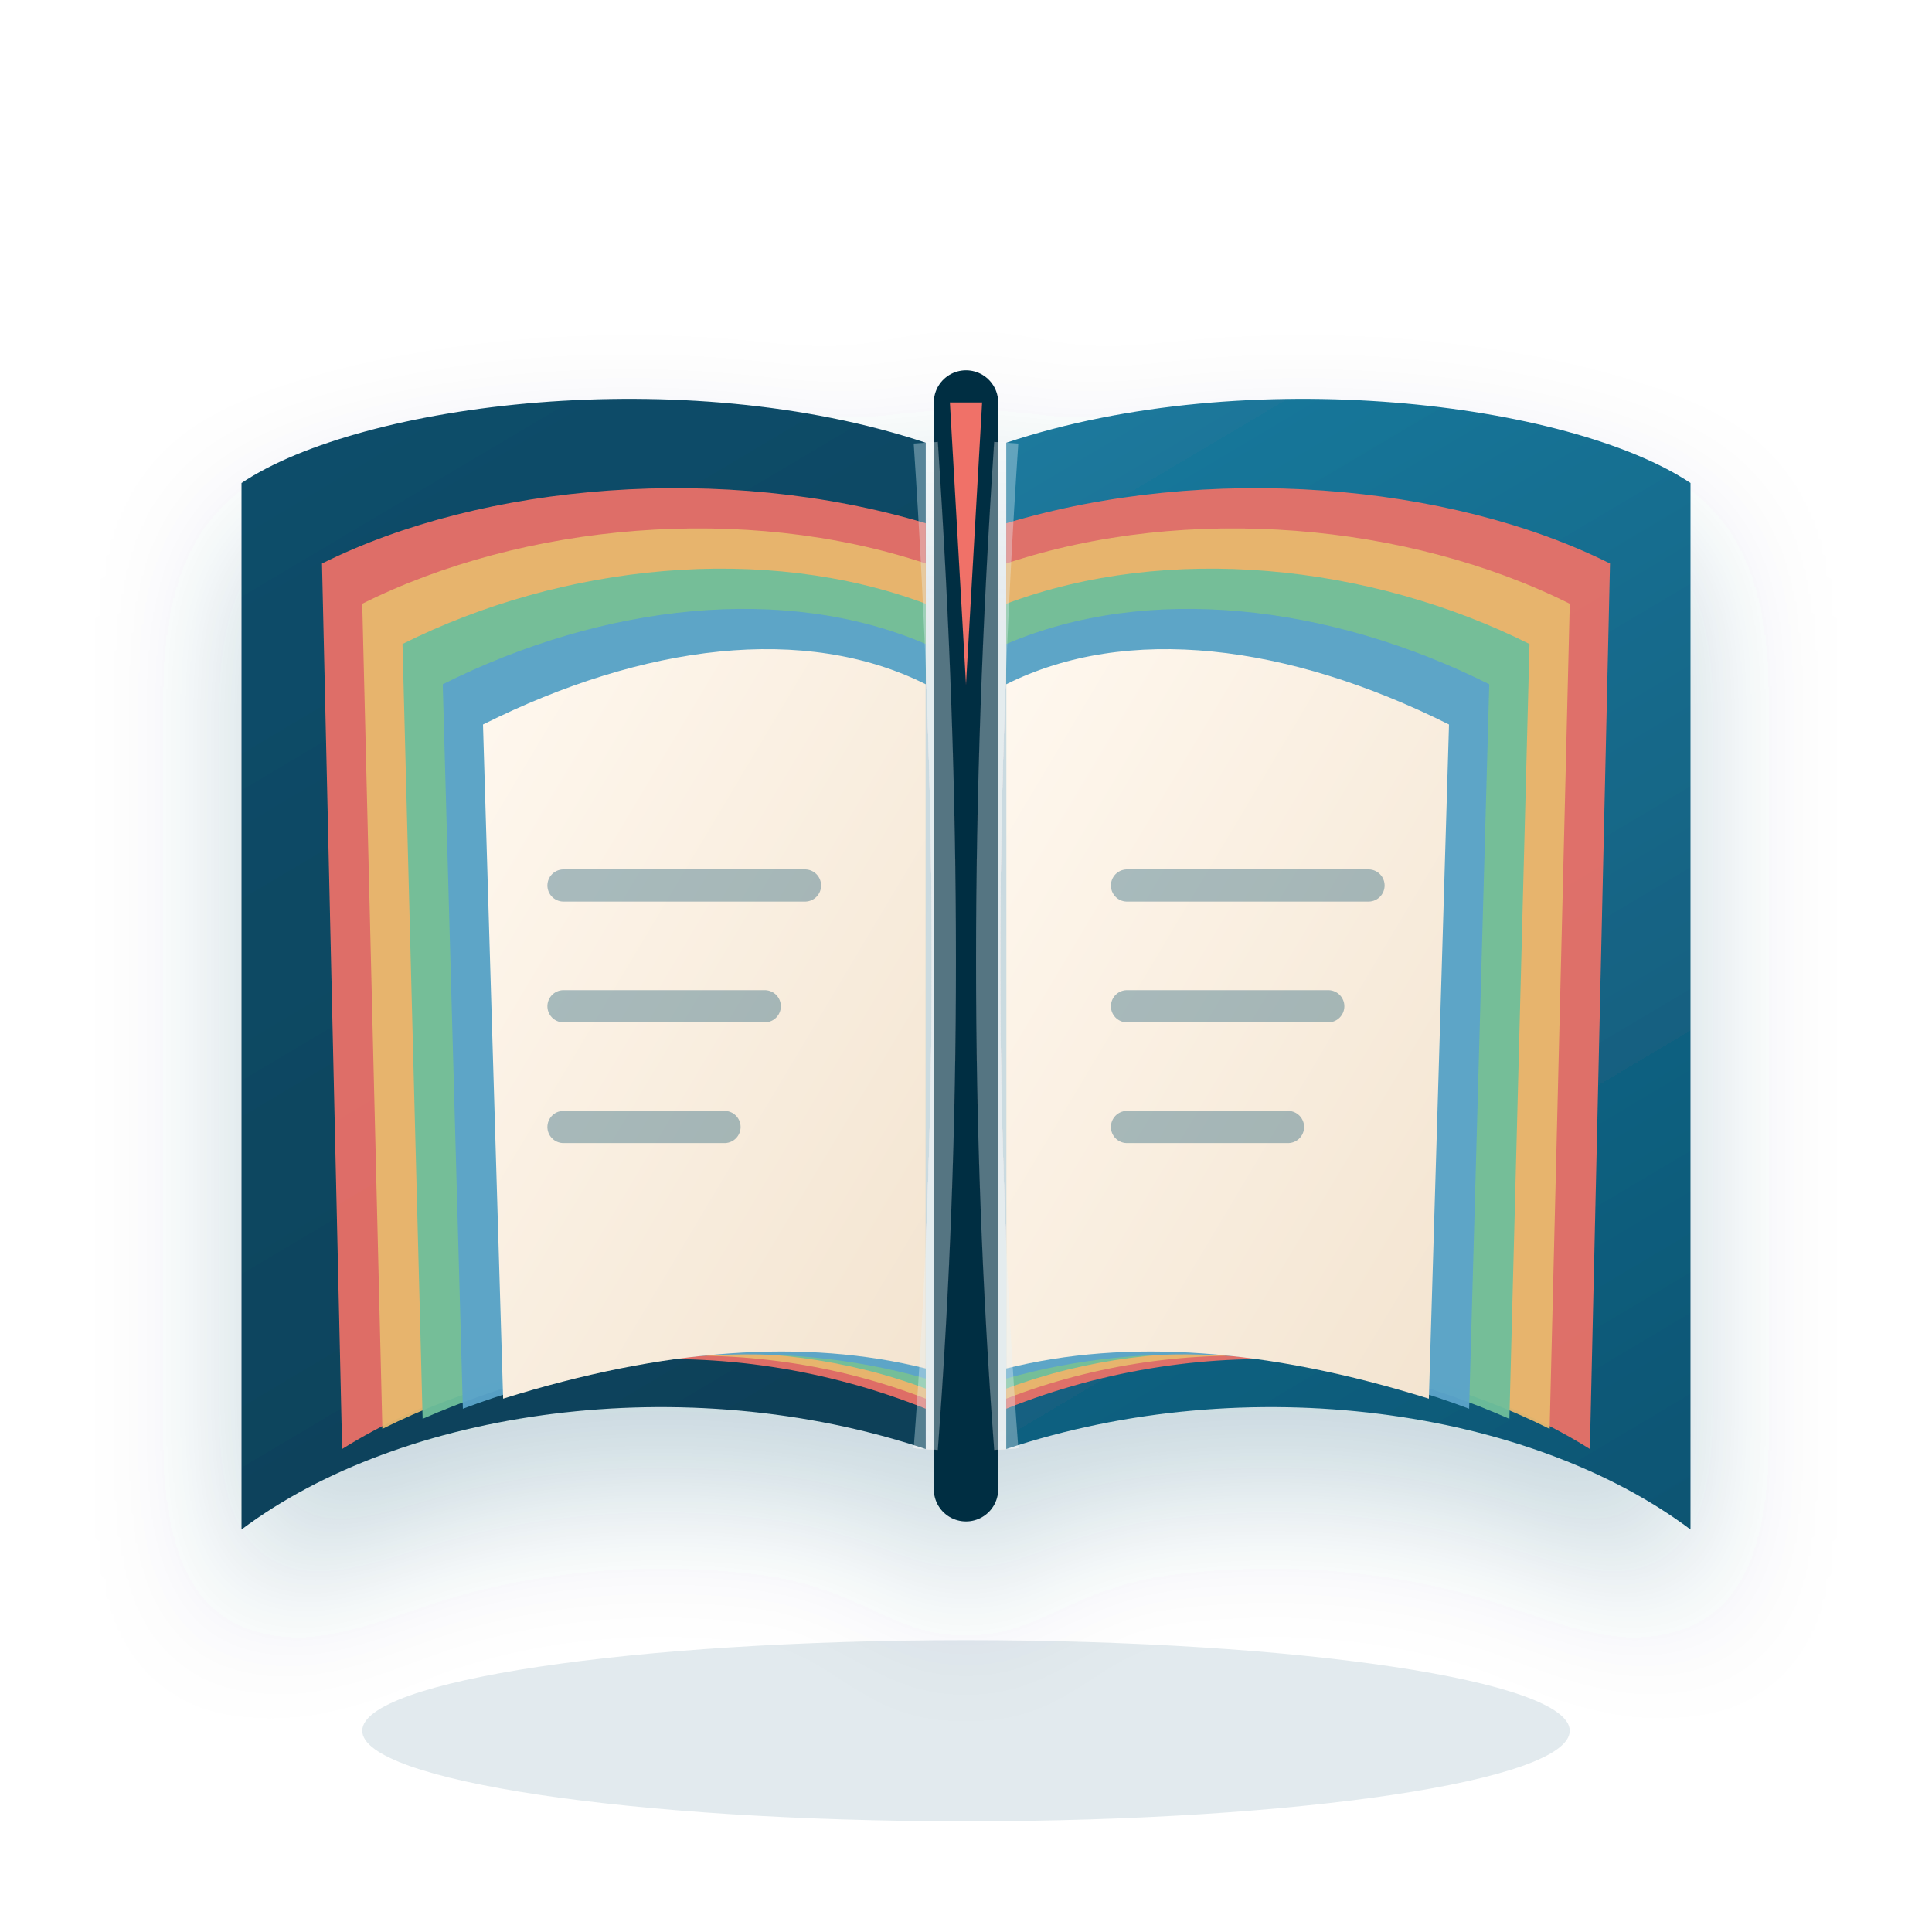
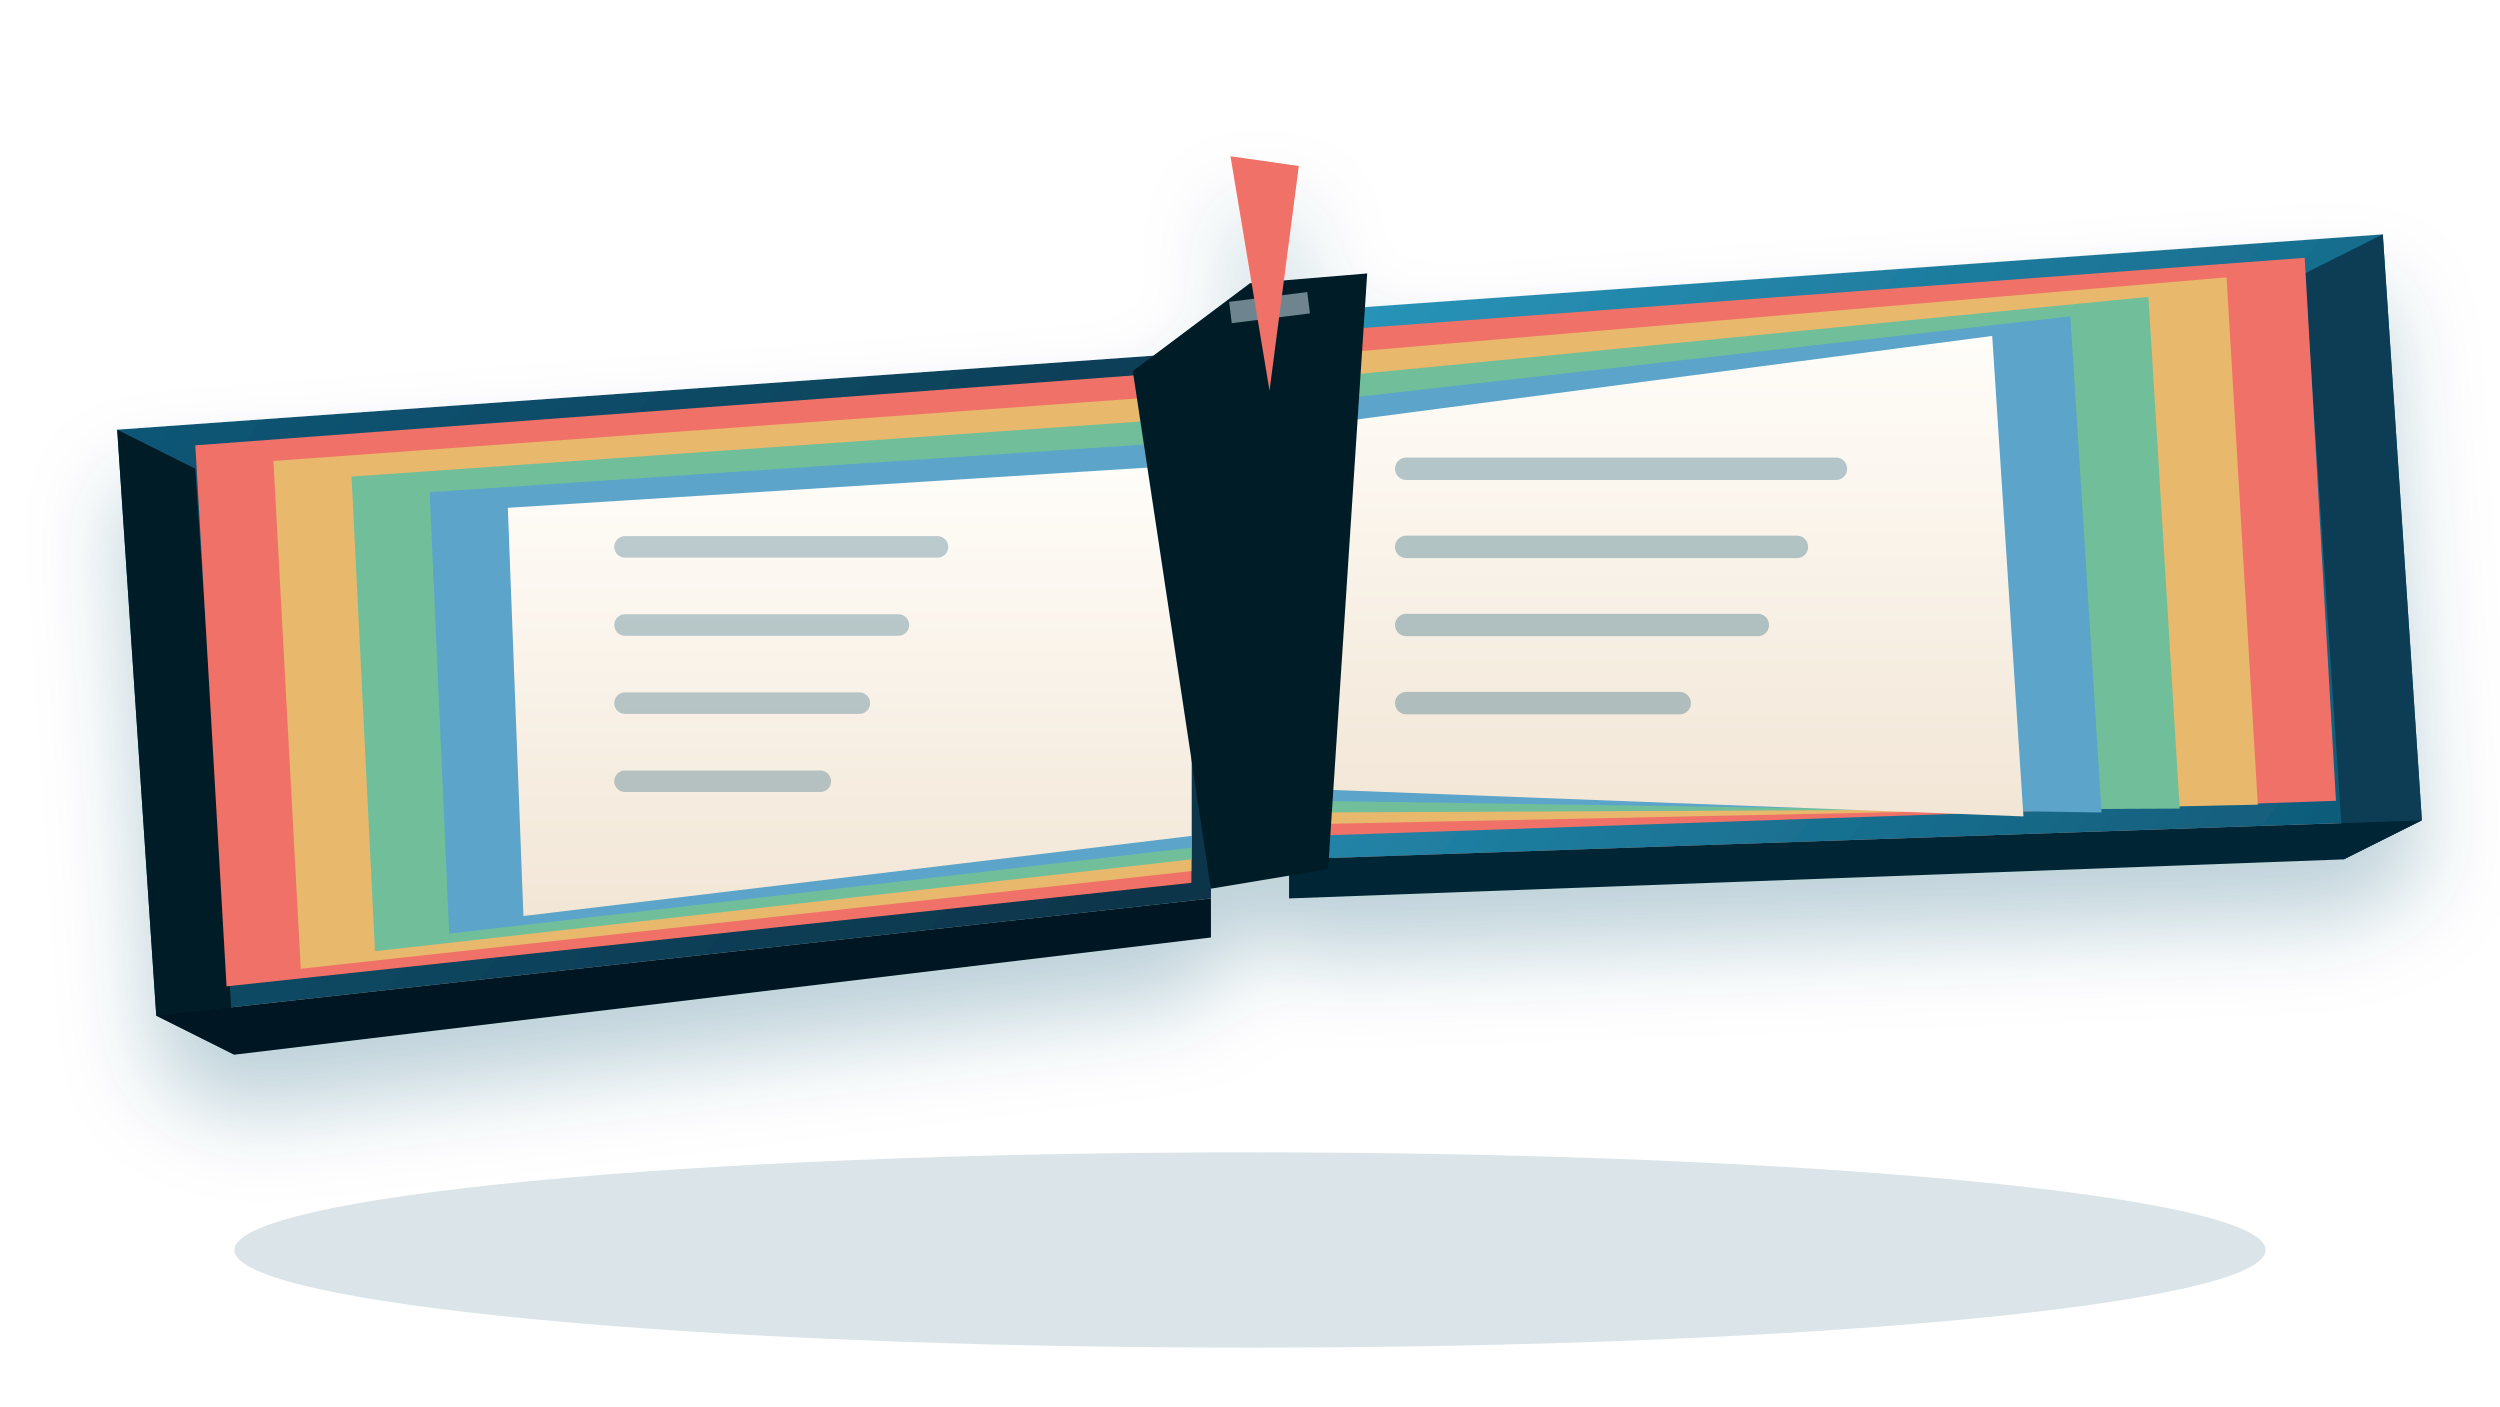
- <svg xmlns="http://www.w3.org/2000/svg" class="furyu-mark" width="96" height="96" viewBox="0 0 96 96" fill="none" role="img" aria-label="Furyu — livro aberto">
+ <svg xmlns="http://www.w3.org/2000/svg" class="furyu-mark" width="128" height="72" viewBox="0 0 128 72" fill="none" role="img" aria-label="Furyu — livro aberto deitado">
  <defs>
-     <linearGradient id="coverL" x1="8" y1="20" x2="46" y2="84" gradientUnits="userSpaceOnUse">
-       <stop stop-color="#0B4F6C" />
-       <stop offset="1" stop-color="#083D54" />
+     <linearGradient id="coverL" x1="4" y1="16" x2="60" y2="60" gradientUnits="userSpaceOnUse">
+       <stop stop-color="#0E5A7A" />
+       <stop offset="1" stop-color="#062F42" />
    </linearGradient>
-     <linearGradient id="coverR" x1="50" y1="20" x2="88" y2="84" gradientUnits="userSpaceOnUse">
-       <stop stop-color="#1B7A9E" />
+     <linearGradient id="coverR" x1="68" y1="12" x2="124" y2="56" gradientUnits="userSpaceOnUse">
+       <stop stop-color="#2A97BC" />
      <stop offset="1" stop-color="#0B4F6C" />
    </linearGradient>
-     <linearGradient id="pageWarm" x1="0" y1="0" x2="1" y2="1">
-       <stop stop-color="#FFF8EF" />
-       <stop offset="1" stop-color="#F3E4D0" />
+     <linearGradient id="cream" x1="0" y1="0" x2="0" y2="1">
+       <stop stop-color="#FFFDF9" />
+       <stop offset="1" stop-color="#F2E6D6" />
    </linearGradient>
-     <filter id="softGlow" x="-20%" y="-20%" width="140%" height="140%">
-       <feDropShadow dx="0" dy="4" stdDeviation="3.5" flood-color="#0B4F6C" flood-opacity="0.22" />
+     <filter id="soft" x="-12%" y="-20%" width="124%" height="150%">
+       <feDropShadow dx="0" dy="3" stdDeviation="2.2" flood-color="#0B4F6C" flood-opacity="0.26" />
    </filter>
  </defs>
-   <ellipse cx="48" cy="86" rx="30" ry="4.5" fill="#0B4F6C" opacity="0.12" />
-   <g filter="url(#softGlow)">
-     <path d="M46 22 C34 18 18 20 12 24 L12 76 C20 70 34 68 46 72 Z" fill="url(#coverL)" />
-     <path d="M50 22 C62 18 78 20 84 24 L84 76 C76 70 62 68 50 72 Z" fill="url(#coverR)" />
-     <path class="page page-coral" d="M46 26 C36 23 24 24 16 28 L17 72 C25 67 36 66 46 70 Z" fill="#F07167" opacity="0.92" />
-     <path class="page page-gold" d="M46 28 C37 25 26 26 18 30 L19 71 C27 67 37 66 46 69.5 Z" fill="#E8B86D" opacity="0.95" />
-     <path class="page page-mint" d="M46 30 C38 27 28 28 20 32 L21 70.5 C29 67 38 66 46 69 Z" fill="#6FBF9A" opacity="0.95" />
-     <path class="page page-sky" d="M46 32 C39 29 30 30 22 34 L23 70 C31 67 39 66.5 46 68.5 Z" fill="#5BA4C9" opacity="0.95" />
-     <path class="page page-cream" d="M46 34 C40 31 32 32 24 36 L25 69.5 C33 67 40 66.5 46 68 Z" fill="url(#pageWarm)" />
-     <path class="page page-coral" d="M50 26 C60 23 72 24 80 28 L79 72 C71 67 60 66 50 70 Z" fill="#F07167" opacity="0.92" />
-     <path class="page page-gold" d="M50 28 C59 25 70 26 78 30 L77 71 C69 67 59 66 50 69.5 Z" fill="#E8B86D" opacity="0.95" />
-     <path class="page page-mint" d="M50 30 C58 27 68 28 76 32 L75 70.5 C67 67 58 66 50 69 Z" fill="#6FBF9A" opacity="0.95" />
-     <path class="page page-sky" d="M50 32 C57 29 66 30 74 34 L73 70 C65 67 57 66.5 50 68.5 Z" fill="#5BA4C9" opacity="0.95" />
-     <path class="page page-cream" d="M50 34 C56 31 64 32 72 36 L71 69.5 C63 67 56 66.5 50 68 Z" fill="url(#pageWarm)" />
-     <path d="M28 44h12M28 50h10M28 56h8" stroke="#0B4F6C" stroke-width="1.6" stroke-linecap="round" opacity="0.35" />
-     <path d="M56 44h12M56 50h10M56 56h8" stroke="#0B4F6C" stroke-width="1.6" stroke-linecap="round" opacity="0.35" />
-     <path d="M48 20 V74" stroke="#062F42" stroke-width="3.2" stroke-linecap="round" />
-     <path d="M46 22 C47.2 40 47.2 56 46 72" stroke="#E8F4F8" stroke-width="1.2" opacity="0.35" />
-     <path d="M50 22 C48.8 40 48.8 56 50 72" stroke="#E8F4F8" stroke-width="1.2" opacity="0.35" />
-     <path class="bookmark" d="M47.2 20 L48 34 L48.8 20" fill="#F07167" />
+   <ellipse cx="64" cy="64" rx="52" ry="5" fill="#0B4F6C" opacity="0.15" />
+   <g filter="url(#soft)">
+     <path d="M62 18 L6 22 L8 52 L62 46 Z" fill="url(#coverL)" />
+     <path d="M6 22 L8 52 L12 54 L10 24 Z" fill="#041C28" />
+     <path d="M62 46 L8 52 L12 54 L62 48 Z" fill="#031820" />
+     <path d="M66 16 L122 12 L124 42 L66 44 Z" fill="url(#coverR)" />
+     <path d="M122 12 L124 42 L120 44 L118 14 Z" fill="#083D54" />
+     <path d="M66 44 L124 42 L120 44 L66 46 Z" fill="#052636" />
+     <path d="M61 19 L10 22.8 L11.6 50.5 L61 45.2 Z" fill="#F07167" />
+     <path d="M61 20.2 L14 23.6 L15.4 49.6 L61 44.6 Z" fill="#E8B86D" />
+     <path d="M61 21.4 L18 24.4 L19.2 48.7 L61 44 Z" fill="#6FBF9A" />
+     <path d="M61 22.6 L22 25.2 L23 47.8 L61 43.4 Z" fill="#5BA4C9" />
+     <path d="M61 23.8 L26 26 L26.8 46.9 L61 42.8 Z" fill="url(#cream)" />
+     <path d="M67 17 L118 13.2 L119.6 41 L67 42.8 Z" fill="#F07167" />
+     <path d="M67 18.2 L114 14.2 L115.6 41.2 L67 42.2 Z" fill="#E8B86D" />
+     <path d="M67 19.4 L110 15.2 L111.6 41.4 L67 41.6 Z" fill="#6FBF9A" />
+     <path d="M67 20.6 L106 16.2 L107.6 41.6 L67 41 Z" fill="#5BA4C9" />
+     <path d="M67 21.8 L102 17.2 L103.6 41.8 L67 40.4 Z" fill="url(#cream)" />
+     <path d="M72 24h22M72 28h20M72 32h18M72 36h14" stroke="#0B4F6C" stroke-width="1.15" stroke-linecap="round" opacity="0.3" />
+     <path d="M32 28h16M32 32h14M32 36h12M32 40h10" stroke="#0B4F6C" stroke-width="1.1" stroke-linecap="round" opacity="0.28" />
+     <path d="M60 17.5 L64 14.5 L70 14 L68 44.5 L62 45.5 L58 19 Z" fill="#041C28" />
+     <path d="M63 16 L67 15.5" stroke="#D7EEF5" stroke-width="1.1" opacity="0.5" />
+     <path d="M63 8 L65 20 L66.5 8.5 Z" fill="#F07167" />
  </g>
</svg>
